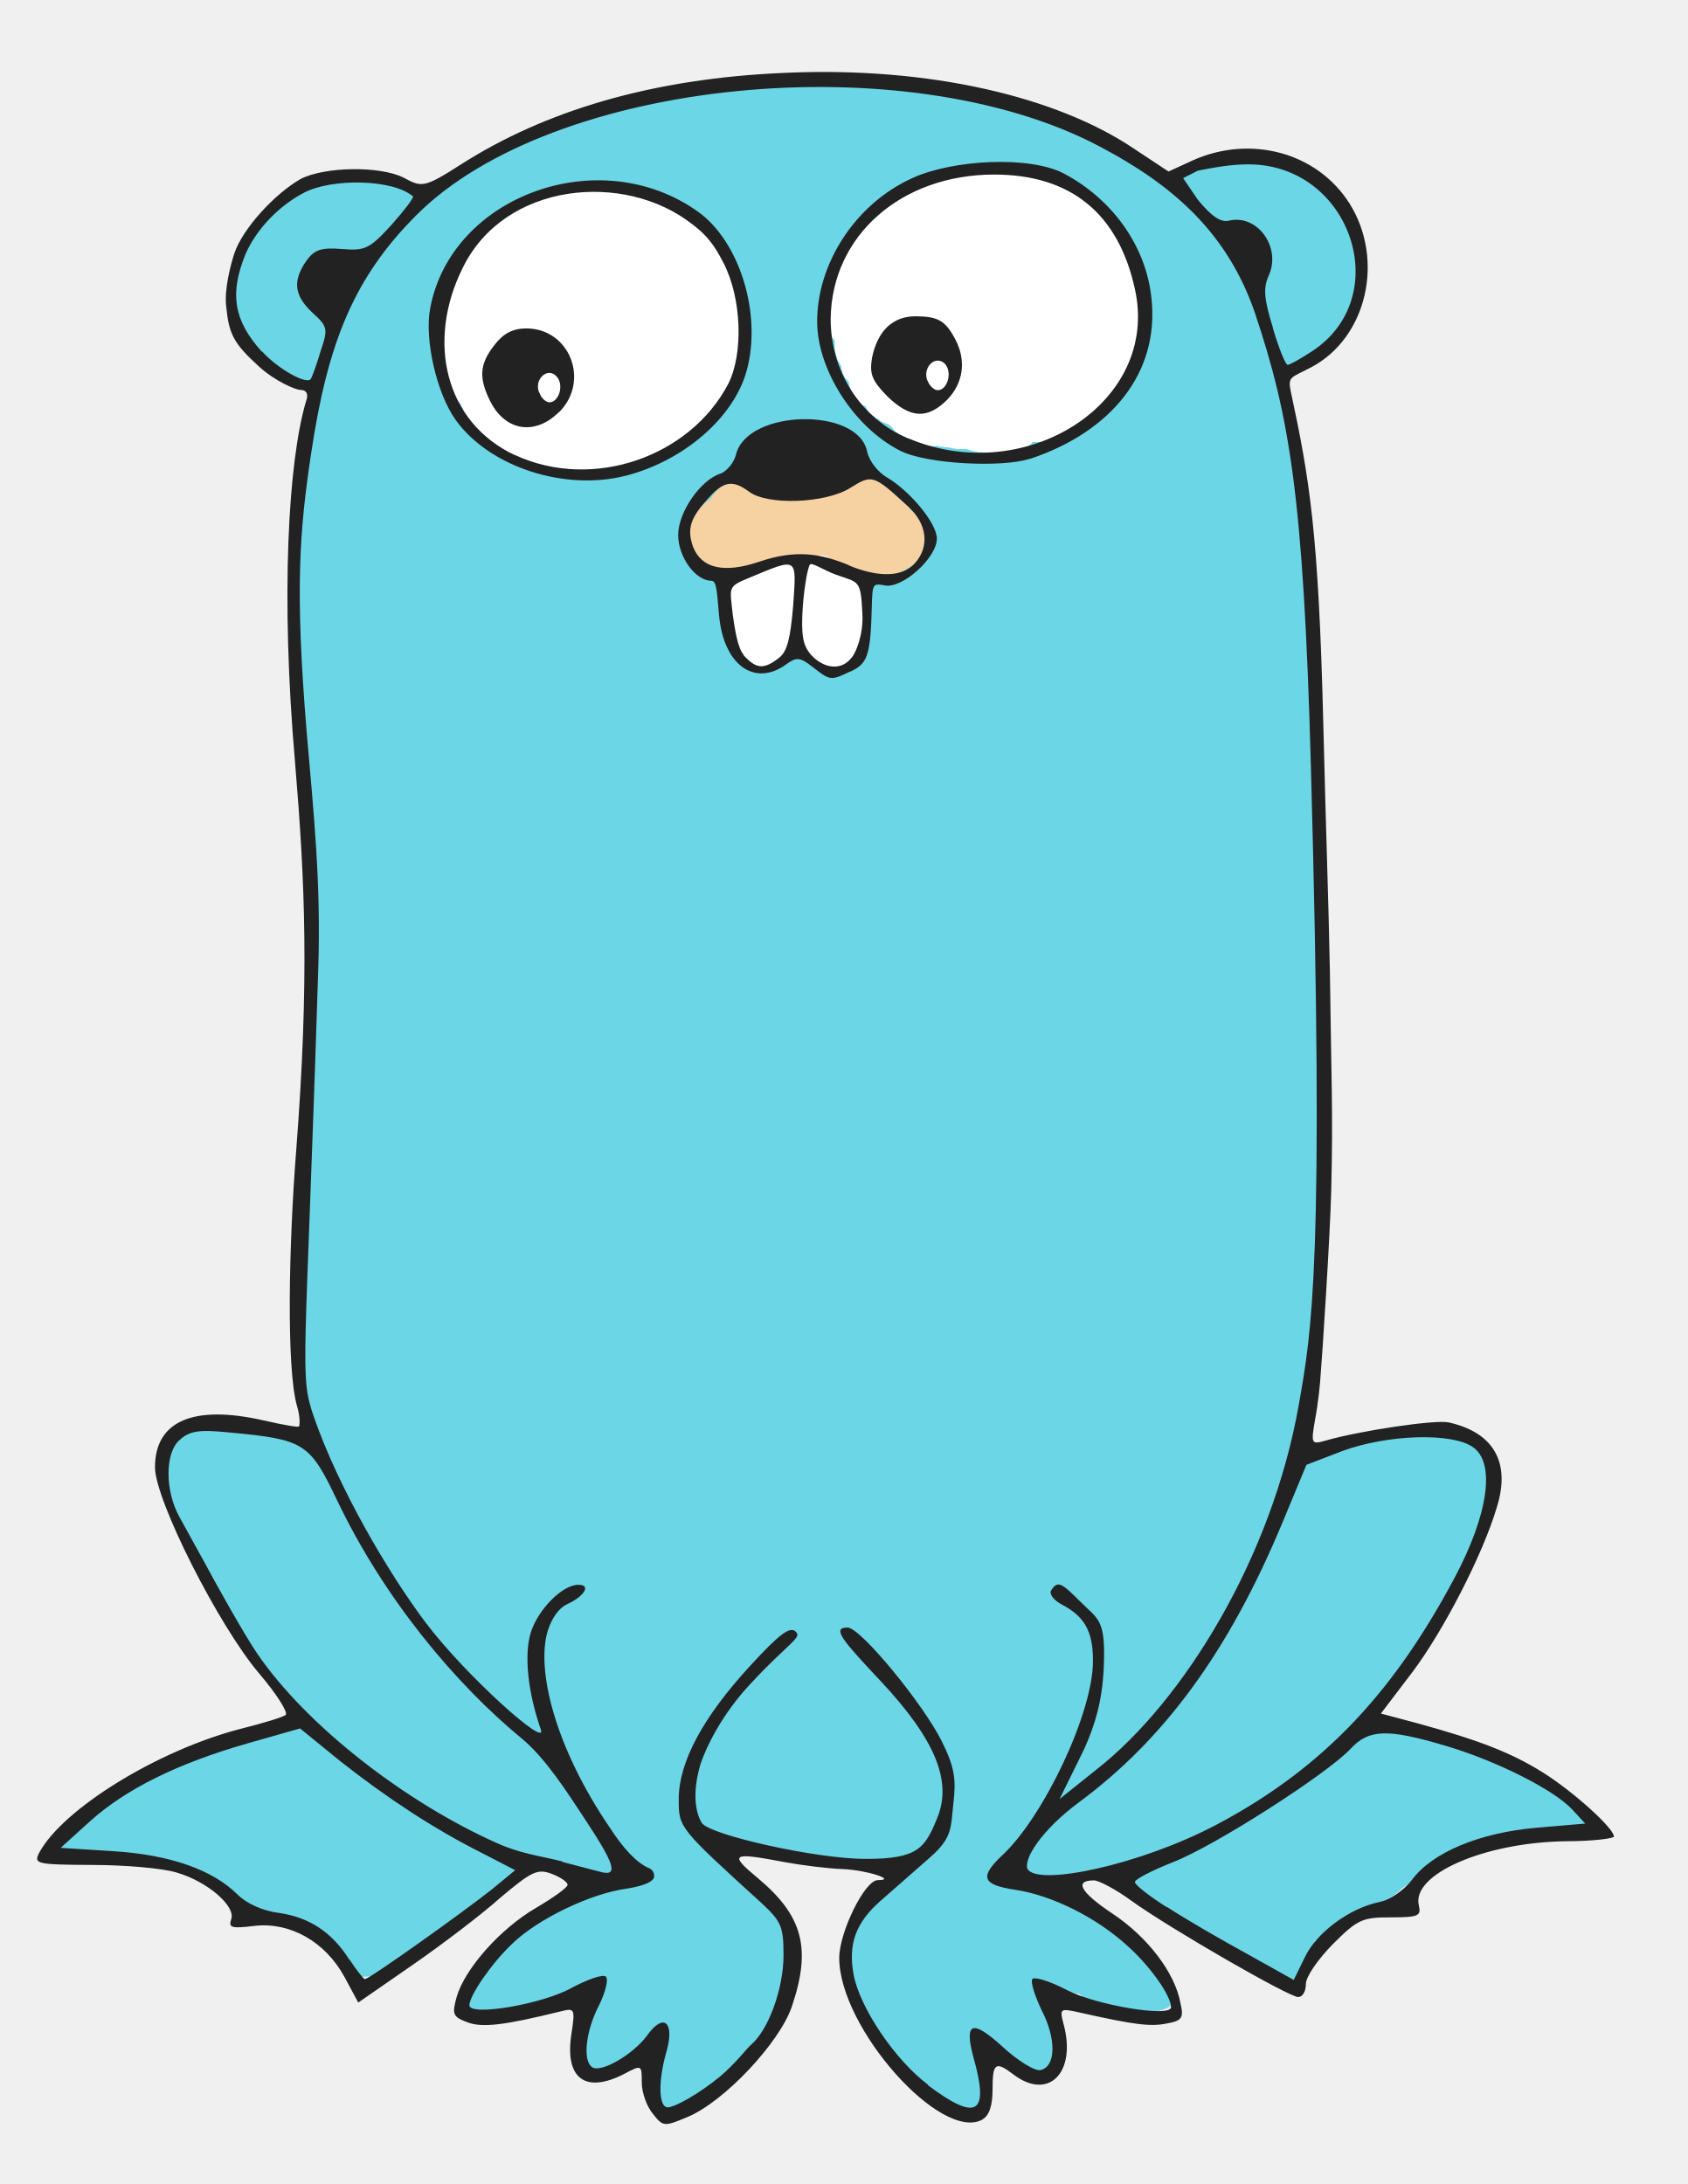
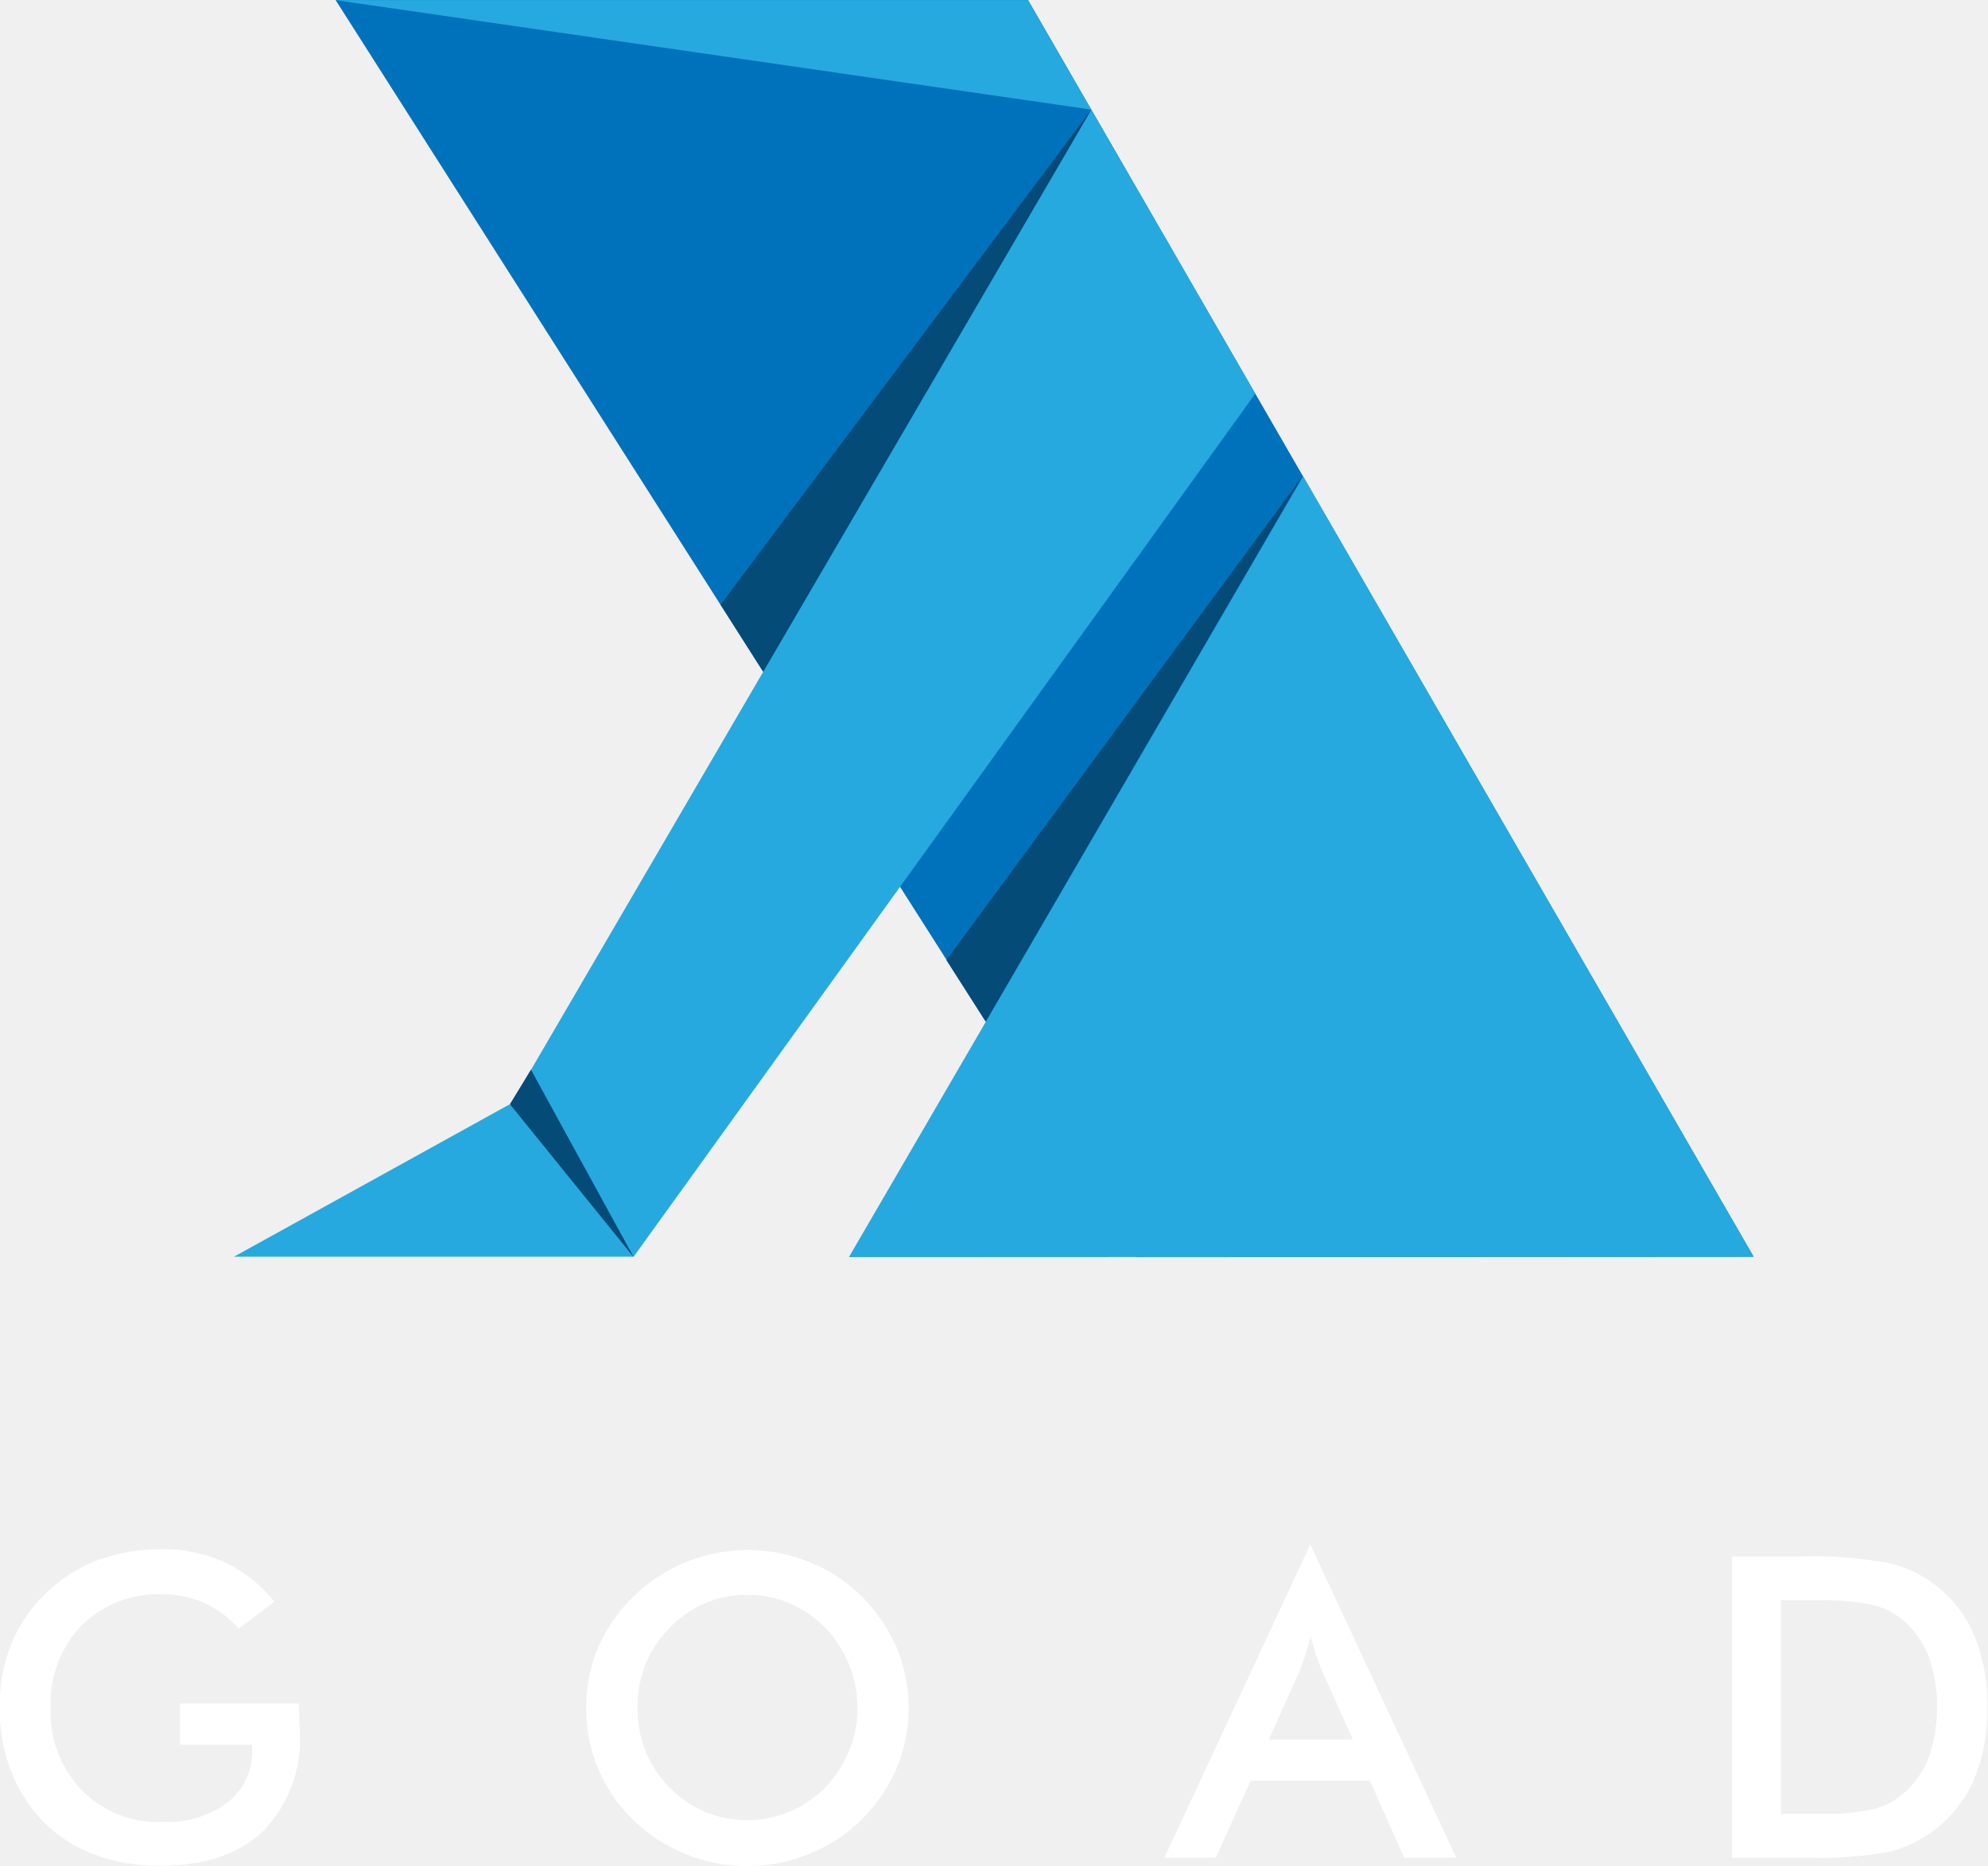
- <svg xmlns="http://www.w3.org/2000/svg" width="612" height="792" viewBox="0 0 612 792">
-   <path fill="#6BD6E6" d="M20 669c2-5 6.3-8.5 11.7-10 1-1 2-1.5 3.3-1.8 7.6-9 25.2-19 36.8-20.7h2.4c7-6 16.2-8.7 25.3-9.2 4.4-2 9.2-2.6 14-1.6-2.3-1.8-4-4.2-5-7-7.2-5-14.3-11-16.2-19.8-9-12.2-21-27-24-41.8-7-10-19.3-37.5 2.4-39.3 15.3 1 29.5 1 44 7.7.8-.6 1.8-1 2.8-1.6-13-16.8-11.5-60.5-6.5-80.2-1.6-33 4.6-66.5 2.5-99.5-2-33.7-3.8-67.5-5.6-101-1.4-23-7-66.5 6-87-.3-6.7 0-13.2 2.7-19.3-10.2 6.5-24.2-8-28-17.6-2-1.4-3-3.5-3.3-6-2.2-4.6-2-9.8.7-14.2 0-2.5.8-5 2.6-6.6 0-3.6 2-6.5 5-8.3.3-4 2.4-6.8 6-8.2 9.2-11.6 43-18.8 51-3 2.4-3.4 6-5.5 10-5.8h1.3c10.2-6.3 19.7-14 31.6-17 5.2-4 11-6.5 17.6-7.5h1.5c10-7.3 30-8.7 42.2-11.2 18-3.8 38.4-1.5 56.8-1.2 24.5.3 77.7 4.7 93.8 26.6 7.6 2.5 15 6 21.4 10.8.8-3.2 3-5.2 6.4-5.8 13.4-12.5 46.3 2 54.6 15.3 7.5 12 8.4 39-6.3 46-5.2 5.2-11.6 9.3-18.4 12.2 10 33 10.4 64 11.2 98.2 5 8.5 4.8 20.2 1.3 29.3 1.5 10.7 1.2 21.6.6 32.4 6.3 12.5 4.2 37.3 3 49.8 3 48.6 2 99.7-4.6 148-1 8.4-1.4 16.6-5 24l-1 8.5c3 .3 6 1 8.7 1.7 13.5-6.2 32-13.8 46.5-6.2 30.6-1.8 11.8 49-.8 59-5.7 13.6-14.5 26.8-24.4 37.7-1 3-3 5.8-5.3 8h2.7c20 1.5 65 15.7 69.2 26 16.5 1.2 10.2 21.3-4.7 12.5-18 6-35.7 8.5-52 20.4-4.5 4.4-10.4 7-16.6 8-4 5-9.2 8.5-15 11 2 16.5-14.7 18.7-22.6 8.3-3-1.3-6-3-8.5-5-11.6-4.6-41.3-15.6-41.2-30-9 .2-17 4.5-26.3 5.7 6.2 2.6 12 5.8 16.5 10.5 8 4.4 19 13.2 23.2 20.8 24.3 18.2-12.8 20-26.8 9-4.7-.3-9.4-1.7-13.7-4 1 3.6 2 7.2 2.7 11 6.4 6.3 6.2 17.4-2.8 21.5-7.8 3.4-15-4-22.3-6 3.4 8.3 3.3 25.4-9.6 19-8-.4-13.2-7-16-14.2-10.8-5.2-20.8-23.5-21.5-38-.6-12 6.7-20.4 12.6-26.4 3.5-3.2 8-5.8 11.8-8.6l-8.4-1.2c-20.5 4.2-45.5-3.6-65.6-7.4 8.6 9.4 23.7 19.7 26.2 33 12 23-15.8 46.6-28.6 61l.4-.3-.4.3c-10.6 9-24.4-.8-21-13.8-2.4.7-5 1-7.6.8-5 3.4-11.3 3.7-16-.6-4.6-4.3-4.8-10.8-1.7-16 1.5-2.7 3.4-4.4 6-6-.6-1.2-1-2.6-1.2-4-7.2 1.3-13.4 4.6-20.6 4.8-4 3-8.8 3.6-13.3 1.5-9 8.6-17.2-1.8-8.8-10.3.7-.7 1.2-2 2-2.4 5.6-15.3 29-30.3 44.6-34 1.4 0 2.8 0 4 .4 3.3-2.3 7-4 10.8-4.5-1-1.3-1.7-2.6-2.3-4-4 6.5-11.5 8.2-18 4-5.8-.6-11.6-2-17-3.8-2.6 1-5.3 1-7.8.2-2.7 14.3-58.4 58-66.3 35.6-.6-1.7-.7-3.4-.6-5.2-6.4-6.5-15.6-8.2-23.2-11.8-8.2-1-14.4-6.5-20-12.2-3-.4-5.4-1.8-7.3-3.8-6.3.4-12.6-1-17.8-4.7-4.6 3-9.6 3-14.2.4-2 .2-4 .2-6.2 0-6.2 4-11.2 2.5-12.8-4.7zm44.6-120.4h.2-.2zM88 116c0 .2 0 .2.3.3l-.4-.2zm395.3 5.5zM534 553.2h.2zm.4-27.5l-.4-.2.4.2zm-1-.6h-.3.3zM569 653.5zM417.5 732zm-109-20v.2-.3zm-99.7 25v.6c0-.4 0-1 .2-1.3l-.2.6zm.3-1.3zM45 651h-.2.5-.4zm32-15.6h-.3.4zM149 80v-.2zm288-1v.3-.2zM110.6 622.4v.2c0-.2 0-.3-.2-.5l.2.3zm-31.8-52.7h1c-.6 0-1.2 0-1.7-.2l.8.2zm-1.6-.4l.7.2c-.5 0-1-.2-1.3-.4l.5.2zm-1.5-.5h.3c-.2 0-.4 0-.5-.2l.2.2zm-1.2-.7zm6-38v-.2zm44.7-429.3c-3.8.6-7-1-8.8-4.2 0 .2-.3.5-.5.7 1.5 4 2.2 8.4 2 12.8v-.5c2.3 6.6 2.2 14-.2 20.5.8 2 .6 4.4-.6 6.3l1-1.2c1-11.6 2.4-23.7 7.4-34.4h-.4zM335 33.2zm.8.7l-.2-.3.2.2zm108 52.8c-1.5-3.2-4-6-6.7-8.2 1.8 1.5 3 3.4 4 5.5 1.2 1 2.2 2 3.2 3.3l-.3-.5zm34 440.6zm28.4 81v-.2zM496 623l.2-.2-.4.4h.2zm-8.3 73.6h.2-.3zM361.2 747v-.2zm-.5-.7l.2.2c-.3 0-.4-.3-.5-.5l.2.3zM264.4 678zm-49.7 51.3l-.4.2 1-.4-.6.3zm1.2-.5zm-6.7-53.5l-.2-.2.3.3zm-1-3.8v-.2.2zm0-1.2v-.6.6zM185 683.6zm-121-8.3H64zm-1 0h.5l-1.2.2h.6z" />
-   <path fill="#F6D2A2" d="M297.6 169.6h-7l-.8.2H280.4l-.4.2h-2.3l-.4.2h-.9l-.5.2h-1l-.4.2h-.5l-.6.2h-.5l-.6.2h-.5l-.6.3h-.5l-.6.3h-.5l-.6.3h-.6l-.5.3-.5.2-.5.3-.5.2-.6.3-.5.3-.5.2-.3.2-.3.2h-.3l-.3.3v.2h-.4v.2h-1.7l-.7.3h-.5l-.5.3-.6.2-.5.2-.5.2-.5.3-.5.3-.4.3-.5.4-.4.3-.5.4-.5.5-1.8 1.6-.4.5-.4.4-.5.4-.3.4-.3.5-.5.4-.2.5-.3.5-.3.5-.2.5-.2.5-.2.6v.5l-.2.6v.4l-.2.6v1.1l-.2.7v1l-.3.5v1.2l-.2.5v4.5l.2.5v.5l.3.5v.4l.3.6.2.5.2.5.2.4.3.4.2.4.3.4.3.4.3.4.3.4.3.4.4.4.4.4.5.3.4.3.3.3.4.3h.5l.4.4.4.2.5.2.4.2.3.2h.4l.5.3h.4l.5.2h.5l.5.2h5.1l.2-.2h.5l.6-.2h.5l.6-.2.5-.2h.4l.5-.3.4-.2.4-.2.5-.2h.5l.5-.3.5-.2.5-.2.5-.2.5-.3h.5l.3-.3h.4l.3-.3.3-.2h.2l.3-.3v-.2h.9l.3-.2h.4l.6-.2.4-.2H283l1-.2h3.4l.2-.2h3.8l1.2-.3H294l.6.2h.5l.6.2H296.8l.3.2H298.6l.6.2h2.7v.2l.3.2.4.3.3.3.3.2.3.2.3.2h.3l.2.2.4.2.3.2.2.2h.3l.3.3.3.2.4.2h.3l.4.3h.4l.3.2h.3l.3.2h.3l.4.2h.3l.3.2h.3l.3.3h.8l.4.2h.3l.3.2h.3l.3.2h.6l.4.2h.7l.4.2h1.6l.3.2h3.3l.5-.2 3.3-.5h.6l.6-.3h.5l.5-.3.6-.3.5-.2.5-.2.5-.3.5-.3.4-.3.5-.3.4-.2.6-.4.4-.3.4-.3.4-.4.3-.5.5-.4.3-.4.3-.5.4-.5.3-.5.2-.5.2-.5.2-.5.2-.5v-.6l.3-.6v-1.2l.2-.5V193.5l-.2-.5v-.7l-.2-.5-.2-.6v-.5l-.3-.5-.3-.5-.2-.5-.3-.5-.2-.5-.3-.5-.4-.4-.3-.5-.4-.4-.4-.4-.4-.4-.3-.2-.5-.4-.3-.2v-.2l-.2-.5-.2-.4v-.3l-.2-.3v-.3l-.3-.3v-.3l-.2-.2v-.3l-.2-.3-.2-.4-.2-.3-.2-.3-.2-.4-.2-.4-.2-.3-.3-.3-.3-.4-.3-.4-.3-.6-.3-.4-.3-.4-.5-.5-.4-.3-.6-.5-.5-.4-.6-.5-.6-.4-.7-.5-.4-.3-.4-.2-.6-.2-.4-.2h-.4l-.5-.3-.5-.2h-.6l-.7-.3h-.6l-.6-.3h-.5l-.6-.3H313.6l-.6-.2h-.5l-.5-.2h-.6l-.6-.2h-.6l-.6-.2h-1l-.6-.2H306l-.5-.2H301.8l-.5-.2h-3.7zm-6 32h-.2zm-7-2.6l-.3.3.6-.7.2-.3-.6.7zm-3.7-.5h-.2zm5-1.5l-.2.3.4-.5v.2zm-25-20.2v.2l-.3.3-.3.2-.2.2-.2.2-.3.2-.2.2-.2.3-.2.2v.2l-.3.2-.2.3-.2.3-.2.2v.3l-.3.3-.2.2-.3.3-.3.2-.5.3-.4.3-.4.5-.4.3-.3.3-.3.3-.2.2-.3.2-.4.4-.6.5-.3.3-.4.3-.3.5-.3.3-.4.4-.2.3v-.8l.3-.5.2-.6v-.7l.4-.7.4-.7.4-.7.5-.8.5-.6.6-.6.6-.6.7-.5.7-.5.6-.4.7-.3.6-.3.6-.2.5-.2h.5l.5-.2h.7-.2zm-8 8.3zm4.8 0v-.2zm5.4-2l-.2.4.2-.4v-.2zm.5-.7z" />
-   <path fill="#FFF" d="M297 202h-1.2l-.5.2-.5.2h-.4l-.4.3-.4.2-.4.2h-.2l-.3.4-.4.2-.4.5-.6.5-.3.5-.2.6-.2.3-.2.5V207.4h-.2l-.3-.7-.4-.8-.4-.8-.5-.6-.6-.6-.5-.5-.7-.4-.7-.2-.7-.2-.8-.2H282l-.7.4-.7.3-.7.5-.7.5-.6.6-.5.6-.4.7-.3.5h-1.9l-.4.2h-.7l-.3.2h-.2l-.3.2h-.3l-.3.2-.2.2h-.3l-.2.3h-.7l-.4.2h-.6l-.3.2h-.5l-.3.2h-.4l-.3.2h-.3l-.2.2h-.4l-.2.2-.3.2-.4.2-.2.2-.3.2-.4.3-.3.3-.6.6-.3.3-.3.4-.3.5-.3.6v.4l-.3.4v1.1l-.2.2V218.8l.2.5v1l.2.4v.3l.2.3v2.3l.2.3v.8l.2.4v.6l.2.3v.3l.2.3v.2l.3.2v.2l.2.3.2.3v.3l.2.3.2.4V232.5l.2.3v.9l.2.5v.2l.2.3v.3l.3.3v.4l.3.3.2.4.2.4.2.2.2.3.2.2.2.3.3.3.3.2.3.3.2.3.3.2.4.3.3.4.3.2h.2l.2.3h.3l.2.3.3.2h.2l.2.2.2.2h.4l.2.2h.2l.3.2h.4l.2.2h.3l.2.2h.6l.4.2h3.3l.4-.2.3-.2h.4l.4-.3h.4v-.2h1.5l.5-.2.6-.2.8-.3.7-.4.7-.6.4-.4.4-.5.3-.5.2-.3.2-.2.5-.2.4-.3.3-.3.2-.3.3-.3.3-.2.2-.3.2-.3.2-.3v-.3l.3-.3v.2l.2.3v.4l.2.3v.2l.3.2v.3l.3.3.3.4.3.3.3.3.4.3.3.5.4.3.5.2.4.3h.3v.2l.4.2h.4v.4l.3.3.3.2.3.3.3.3.2.4h.2l.2.3.3.2.5.3.3.2.4.2h.4l.4.2H300l.3.2H304l.4-.2h.7l.3-.2h.7l.2-.2h.3l.2-.2h.3l.3-.2h.3l.4-.3.3-.2.5-.3.2-.2.5-.4.2-.3.5-.5.5-.7.3-.6.2-.4.2-.5v-.3l.2-.3.2-.3h.2v-.3l.2-.2v-.3l.2-.2v-.2l.3-.4v-.3l.2-.3v-.7l.2-.3v-.7l.2-.3v-.8l.2-.3v-10.1l-.2-.8v-2.6l-.2-.8v-4.1l-.3-.7-.3-.8-.3-.7-.3-.6-.4-.7-.5-.6-.4-.5-.7-.4-.7-.4-6-2.8v-.2l-.3-.4-.3-.3-.3-.4-.5-.4-.3-.4-.5-.3-.6-.4-.4-.3-.4-.2-.5-.2h-.4l-.6-.2h-1.6zm-16.6 39h-.3.4zm28.7-1v-.2zm-22.4-2.5zm4.8-26.5v-.4.4zm.2-5.7zM222.6 69h-.3l-.4.2H221l-.2-.2h-.7v-.2h-1l-.3-.2H217l-.4-.2H212l-.2.2h-1.2l-.3.2h-1l-.6.2h-.6l-.5.2h-.6l-.7.2h-.5l-.6.3h-.5l-.6.2h-.4l-.5.2-1 .2-1 .3-.4-.3-.6-.2h-.6l-.6-.3H196l-.4.3h-.3l-.3.2-.2.2h-.3l-.3.3h-.2l-.3.2-.3.2-.4.2-.4.2h-.3l-.3.3-.4.2-.3.2-.3.2-.4.2h-.3l-.3.3-.3.3-.4.2-.3.2h-.3l-.3.3-.3.2v.2l-.4.2-.6.3-.6.3-.5.4-.7.4-.6.5-.6.4-.4.3-.6.4-1 .8-1.2.8-1 .8-.7.5-.4.4-.5.3-.4.3-.6.4-.5.3-.4.4-.4.3-.5.3-.3.3h-.3l-.2.3h-.4l-.2.2h-.2l-.2.2-.2.2h-.2l-.3.2h-.2l-.6.5-.6.4-.5.5-.4.6-.3.5-.4.6-.2.5v.4l-.2.3V90l-.2.5v.7l-.3.6v.5l-.3.5v.6l-.3.5v.4l-.4.7v.3l-.3.2-.2.3-.2.2-.2.2-.2.3v.2l-.3.2-.2.2-.2.2v.3l-.2.2h-.2v.4l-.2.2v.2l-.2.3v.3l-.2.2v.2l-.2.3v.4l-.2.2-.2.5v.5l-.2.4v.3l-.2.4v.3l-.2.4v.3l-.2.4v.7l-.3.6v.3l-.2.3v.7h-.2v.3l-.5.3-.5.5-.2.2-.3.4-.2.3-.2.3-.2.4-.2.3v.3l-.2.3v.2l-.2.2v.2l-.2.2v.2l-.2.3v.8l-.2.3V113.6l-.2.2v5.6l-.2.5V125.7l.2.4v.5l.2.4v.2l.2.3v.5h.2v.5l.2.3v.5l.2.4v.4l.2.5v.4l.2.3v.5l.2.4.2 1 .2 1v.4l.2.5v.6l.3.5v.6l.2.6.2.5v.8l.2.3v.3l.2.4v.2l.2.3v.2l.2.3v.3l.2.3v.3l.3.3v.3l.2.2.2.3v.3l.2.2v.3l.3.3.2.4.3.3.2.3.2.2.2.3.2.3.3.3.2.3h.2l.2.3.2.3v.4l.3.3.2.4.2.4v.4l.3.4v.3l.3.4v.4l.3.3v.4l.3.3v.3l.3.4v.3l.2.2.2.3v.2l.2.5.2.5v.4l.3.3.3.3v.4l.3.2.2.3v.2l.3.2.4.2.3.4.2.2.2.3.2.3.2.2h.2l.2.3h.2l.3.4.3.3.2.2.2.3.2.2.2.2.2.2h.2l.2.3h.2l.2.3h.2l.2.3h.2v.3h.5l.2.3.3.2h.2l.2.2.4.3.5.2.4.2h.2l.4.3.4.2h.3l.4.2h.4l.4.3h.4l.3.2.5.2h.5v.4l.6.6.6.6.6.5.6.6.8.3.7.2.7.2h1.5l.3.2h1l.3.2h1.3l.3.2h.5l.2.2h.3l.3.2h.6l.2.2h.3l.4.2h.3l.3.2h.2l.3.2h.3l.3.2h.3l.3.2h.3l.2.2h.2l.3.2.2.2h.2l.3.2h.3l.4.3h.4l.3.2h.8l.3.2h1l.4.2h1.3l.3.2h.5l.2.2h.8l.2.2H213.7l.5-.2H218.5l.4-.2h1.4l.3-.2h.9l.3-.2h.7l.4-.2H223.5l.3-.2h.6l.3-.2h.3l.3-.2h.3l.2-.2h.4l.3-.2h.2l.3-.2h.3l.3-.3h.4l.3-.2h.3l.3-.2h.3l.3-.2h.2l.3-.2.6-.3.7-.2.5-.2.6-.2.5-.3.6-.3.5-.2.5-.3 1-.5h.2v-.2H237v-.2h.4l.2-.2h.5v-.2h.7l.7-.3.7-.3h.4l.4-.2h.4l.4-.2h.4l.4-.3h.5v-.2h.3l.3-.2h.2l.2-.2h.3l.2-.2h.2l.3-.2h.2l.3-.2.2-.2h.2l.2-.2.2-.2h.3l.2-.3.2-.2.3-.2.2-.2.3-.2.3-.2.2-.2.3-.2.2-.2h.2l.5-.5.4-.4.8-.6.4-.3.3-.3.3-.2h.2v-.2l.3-.2.2-.2h.2v-.2h.3v-.2h.4v-.2l.4-.2h.2l.2-.3h.2l.2-.3.3-.3.2-.4.3-.2.2-.3.3-.2.2-.3.3-.2.2-.3.2-.3v-.3l.4-.3h.2l.2-.4.2-.3.2-.3.2-.3.2-.3.2-.2.2-.3.2-.4.2-.2v-.3l.3-.2v-.2l.3-.3v-.2h.2v-.2l.5-.3.2-.2v-.2h.3l.3-.4v-.2l.3-.2v-.2l.3-.2.2-.3v-.2l.3-.3v-.2l.3-.3.2-.2v-.2h.2v-.5l.3-.4v-.2l.2-.4v-.8l.2-.3v-.9l.3-.8v-.7l.3-.5v-.4l.3-.4.2-.4v-.3l.3-.8.3-.7.2-.7.2-.6v-.3l.2-.4v-.3l.2-.3v-.2l.2-.3v-.2l.2-.2.2-.2v-.2l.5-.5.4-.5h.2l.3-.5.3-.6v-.3l.3-.5.2-.5v-.5l.2-.5v-2.2l-.2-.5V114.7l-.2-.4V113l-.2-.3v-.8l-.2-.2v-.5l-.2-.2v-.5l-.2-.3v-.2l-.2-.3v-.2l-.2-.3v-.2l-.3-.3V107.4l-.2-.3v-1h-.2v-2.4l-.2-.5V102l-.2-.2V101l-.2-.5v-.6l-.2-.5v-.3l-.2-.4v-.4l-.2-.2V98l-.3-.5-.2-.4-.3-.4-.2-.3-.2-.4-.3-.4-.3-.3-.2-.3-.2-.2-.3-.2-.2-.2-.2-.2V94l-.4-.6-.3-.6-.2-.6-.3-.6-.3-.6-.3-.6-.4-.5-.3-.7-.4-.6-.4-.6-.3-.4-.4-.6-.4-.6-.2-.3-.2-.2-.3-.4-.4-.4-.4-.5-.5-.4-.4-.2-.5-.3-.4-.2-.5-.3h-.3v-.2h-.2l-.2-.4V82l-.6-.7-.2-.5-.3-.4v-.2l-.2-.3-.2-.3-.2-.2-.2-.3-.2-.3-.2-.4-.3-.3-.2-.3-.2-.2-.3-.2-.3-.3-.4-.2-.4-.2-.4-.2-.6-.2-.3-.3h-.2l-.3-.2-.3-.2h-.3l-.2-.2h-.3l-.2-.2-.3-.2h-.2l-.3-.2h-.3l-.5-.2h-.2l-1-.4-1-.2-.8-.2-1-.3-.8-.2-1-.3-.8-.3-1-.2-.8-.3-1-.3-.8-.3-1-.3-.8-.3-1-.2-.7-.3-1-.3h-.6l-.3-.2h-.5l-.2-.2h-.8l-.2-.2h-1l-.4-.2h-1.7l-.7-.2h-2zm-34.2 98.3H189h-.8.2zM352 62.3h-2.7l-.2.2h-.5l-.3.2h-.4l-.2.2h-.5l-.7.4-.6.3-.7.3-.7.2-.7.3-.8.3-.6.2-.8.3-.7.3-.6.2-.7.3-.7.3-.8.3-.7.2-.7.3-.8.3-.7.3-.8.2-1.5.5-1.5.5-1.5.5-1.5.5-1.5.5-1.5.5-.8.2-.8.3-.5.2h-.4l-.2.3-.3.2h-.3l-.3.3-.3.2h-.2l-.2.2-.2.2-.4.4-.2.2h-.2l-.4.5v.2l-.3.2-.4.3-.2.3-.4.3-.3.3-.3.3-.3.2-.3.3-.2.3-.3.3-.3.4-.3.2-.4.3-.3.2-.5.6-.5.5-.5.5-.2.2-.2.3-.3.2v.2l-.3.2h-.2l-.2.3-.2.2v.2h-.3v.3l-.5.3h-.2l-.5.7-.4.5v.2l-.3.4-.3.7-.2.4v.5l-.2.3v.6l-.2.3v.5l-.2.5v.2l-.3.3-.2.3v.2h-.3v.3l-.3.3-.2.3v.2l-.3.4-.3.2-.2.3-.2.3-.2.3v.4l-.2.3-.2.3v.3l-.3.3v.3l-.2.2v.3l-.2.3-.2.5-.2.5-.2.5-.2.4-.2.4v.5l-.3.4v.2h-.2v.4l-.3.4-.2.5v.5l-.2.4V101.8l-.3.5-.2.4v.6l-.2.2v.3l-.2.4v.3l-.2.5-.3.4v.3l-.3.3-.3.4-.2.2-.3.6-.3.6v.3l-.3.5v1.1l-.2.3V118.2l.2.3v.8l.2.2v.5l.2.3v.4l.3.2.3.5.3.5.2.3.4.5.5.6.2.2v3.5l.2.2v.7l.2.4v.3l.2.4v.3l.2.4v.4l.2.3v.2l.2.2v.2l.3.2v.3h.2v.2l.2.2v.3l.3.3.2.3v.8l.2.5v.3l.2.4v.4l.2.4.2.5.2.4.3.3v.3l.3.3h.2l.2.3v.2l.4.2.2.2v.4l.2.4v.6l.2.3v.3l.2.4v.3l.2.3v.3l.2.4.2.3v.4l.3.3v.2h.2v.4l.2.2v.2l.3.2.2.3.2.2v.3l.3.2.3.3.3.3.2.2.3.2.2.2.3.2h.2l.2.2h.2l.2.3h.3l.4.2.5.6v.3l.3.4.2.3v.2h.3v.3l.3.2.2.2.2.2.2.2.2.2.2.2.3.3h.3l.3.4.3.3.4.2h.3l.2.2h.2l.2.2.5.5.7.3.7.4h.3l.4.3h.5l.3.2.2.2.3.3h.2l.2.3h.2v.2l.2.2.2.2.2.3.2.3.4.4.2.2.5.3.6.5.7.4h.2l.4.2h.2v.2h.4v.2h.3l.2.2.5.2.3.2h.4l.3.3.4.2 1 .4.4.2.4.2.5.3.4.3h.3l.2.2h.3l.2.2h.3l.2.2H335l.2.2h1.4l.4.2h2.4v-.2h.5l.2.2h.6l.3.2H342l.2.2h1.7l.3.2H345.2l.2.2h.7l.5.2H350.5l.3.2h.3l.3.2h.3l.3.2h.4l.3.2h.7l.2.2h.8l.3.2h1.7l.5.2H366.7l.4-.2H368.2l.2-.2h.5l.3-.2h.5l.3-.2h.4l.3-.2.3-.2h.3l.3-.3.3-.2h.3l.3-.3.4-.3.4-.4.4-.4.4-.4.2-.4H377.7l.4.2h1.5l.3-.2h.4l.6-.2h.3l.4-.3.7-.3h.3l.3-.3.2-.2h.2l.2-.2h.3v-.2h.4l.3-.2.3-.2h.3l.2-.2h.3l.4-.3h.2l.7-.3.7-.3.8-.3h.4l.3-.2.4-.2.5-.2.4-.2.5-.2.5-.2h.3l.2-.2h.3l.2-.2.2-.2h.3l.2-.2.3-.2h.2l.2-.3.3-.2h.2l.2-.3h.2v-.2l.3-.2h.2v-.2l.3-.2.3-.3.4-.3.3-.3.3-.3.2-.2.3-.2.2-.3.2-.3v-.2l.3-.2.2-.3.4-.4.2-.5.3-.4h.2v-.3h.2v-.3h.2v-.3h.2l.2-.3h.2v-.2h.2v-.2l.4-.2h.3l.3-.3.4-.3.2-.2.2-.2h.2l.3-.3.2-.3.3-.2.2-.2.3-.3.2-.3.3-.3.3-.3.2-.2.2-.2v-.2l.2-.2.2-.2v-.3l.2-.2v-.2l.2-.3v-.2l.3-.6.2-.4v-.5l.3-.5.4-1v-.2h.2l.3-.2.3-.3.4-.5.2-.2.2-.4.2-.3.2-.2v-.3l.3-.3v-.4l.2-.3v-.3l.2-.3v-.4l.2-.3v-.4l.2-.5.2-.3.3-.4.3-.5.3-.4v-.4l.3-.3.2-.2.2-.2v-.3l.3-.3.2-.3.2-.4.2-.3.2-.3.2-.4v-.4l.3-.3v-.3l.2-.2v-.2l.2-.2v-.3l.2-.4v-.6l.2-.3v-.3l.2-.3v-.3l.2-.3v-.5l.2-.3v-.7l.2-.4v-1l.2-.3v-1.4l.2-.3v-2.4l.2-.7V106.6l-.2-.3V105.2l-.2-.2V104l-.2-.3v-.3l-.2-.3v-.3l-.2-.3v-.5l-.2-.3v-.2l-.2-.3v-.2l-.3-.3-.2-.2v-.3l-.2-.2v-.3l-.2-.2V99l-.3-.4-.2-.4-.2-.4-.2-.4-.2-.4-.2-.4-.5-.7-.3-.7-.2-.4-.2-.4-.2-.3-.2-.3v-.5l-.2-.3V92l-.2-.2v-.6l-.2-.4V90l-.3-.3v-.4l-.2-.2-.2-.4v-.4l-.3-.3v-.3l-.3-.2v-.3l-.3-.2-.4-.7-.6-.7-.5-.7-.6-.8-.6-.7-.5-.7-1.2-1.3-1-1.3-.5-.7-.5-.6-.5-.7-.5-.7-.5-.6-.6-.8-.3-.4-.4-.3-.3-.4h-.3l-.3-.4-.2-.2h-.2l-.3-.3h-.2l-.2-.2-.3-.3-.2-.3-.2-.2v-.2l-.3-.2-.2-.2h-.2V72h-.3l-.2-.3h-.2l-.2-.3-.2-.2h-.2l-.2-.3-.2-.2-.2-.2h-.2l-.2-.3h-.2l-.2-.3h-.3l-.2-.3-.3-.2-.2-.2h-.2l-.2-.3h-.2l-.2-.2h-.2l-.2-.3h-.3l-.3-.2h-.2l-.2-.2h-.3l-.2-.2h-.2l-.3-.2h-.2v-.2h-.4l-.2-.2h-.2l-.3-.2h-.3l-.3-.2h-.5l-.3-.2h-.3l-.3-.2h-.5l-.3-.2h-3l-.8-.4-.7-.3-.7-.2-.8-.3-.7-.2h-.4l-.5-.3h-.4l-.3-.2h-.4l-.3-.2h-.4l-.4-.2h-.4l-.4-.2h-.4l-.4-.2h-.4l-.4-.2h-.4l-.4-.2h-.8l-.4-.2h-.4l-.4-.2h-.8l-.4-.2h-.9l-.5-.2H366l-.4-.2H357.3l-.5.2h-4.5zM179.6 142l.3.2.3.3.4.3.4.3.3.2h.3l.2.3h.2l.2.2.2.2h.5v.2l.4.2h.2l.3.2.4.2.3.2h.2l.2.2h.3l2 .8 1 .3 1 .4 1 .3.5.2.2.2.7.4.6.4.7.2H191l-.5-.2h-1.1l-.5-.2H187.6l-.3-.2H186.7l-.3-.2h-1l-.3-.2h-.4l-.2-.2h-.8v-.2h-.4l-.8-.6-.4-.2v-.2l-.6-.4-.6-.4-.2-.3v-.4l-.2-.2v-.2l-.2-.3v-.3l-.3-.3-.2-.2v-.3l-.2-.3v-.5l-.2-.2v-.2l.2.2zm4 5h.2-.2zM328 123h.7l.5.2h.8l.2.2.4.2.4.2h.3l.2.2h.3l.2.3.3.3.2.2.2.2.2.3v.2l.3.2v.2l.3.2.2.2.2.2v.3h.3l.2.4v.2l.3.3.3.3-.3.6-.3.6-.3.7v.8l-.2.8v2.6l.2.2-.2.2v.3l-.3.4v.2l-.2.3v.2l-.3.4v.3l-.2.3v.4l-.2.3v1.2H330.7l-.5.2-.6.2-.5.2h-.3l-.7.5-.4.2-.5.3-.5.5-.4.4-.4.5h-.3l-.3-.3-.2-.2h-.3v-.3l-.4-.4v-.2l-.3-.3-.2-.3-.2-.2v-.2l-.3-.3-.2-.3-.3-.3-.3-.4-.4-.3-.2-.2h-.3l-.2-.3-.2-.2-.3-.2-.2-.2h-.4v-.2l-.2-.5v-.7l-.2-.4v-.4l-.2-.2v-.3l-.2-.5v-.5l-.3-.4-.2-.5-.2-.3v-.3l-.3-.4-.2-.2v-.3h-.2l.5.2.8.2h2.9l.5-.3.8-.2.7-.4.5-.3.5-.4.4-.4.2-.3v-.2l.5-.6.3-.6v-.2l.2-.5.2-.4v-.4l.2-.4V124h.2v-1h.2zm-24 4.4zm0-25.4l.4-.3-.4.3zm-134.5-8.8zM325 88.8l-.2.3V89zM193.5 71.3z" />
-   <path fill="#222" d="M356.2 768.6c2.5-1.4 3.7-5 3.7-11 0-9.5 1-10.3 7.6-5.3 12.5 9.5 22.7-.4 18.3-17.7-1.7-6.3-1.6-6.4 5.6-4.8 20 4.5 25.8 5.2 31.6 4 5.6-1 6.3-2 5-7.5-2-11-12-24-24.7-32.4-11.5-7.7-14-12-6.6-12 1.7 0 8 3.3 13.7 7.5 14.4 10.3 57 34.8 60.3 34.8 1.6 0 2.8-2 2.8-4.7s4.4-9 9.8-14.5c9-9 10.7-9.7 21-9.7 10 0 11-.5 10.2-4.2-3-11.3 23.6-23 53.4-23.4 9.5 0 17.3-1 17.3-1.7 0-3-14.6-16.2-25.7-23.2-11.2-7-22.6-11.6-46-18l-12.8-3.4 11.4-15c11.3-15 25.6-42.7 30.7-60 5-16.2-1.3-27-17.6-30.6-5-1-32 3-44.5 6.6-5.3 1.5-5.4 1.3-3.8-8 1-5.2 1.8-12.6 2-16.5.4-4 3.4-49.7 3.8-66.4.7-28.7 0-40.2-.5-79.7-.5-26-1.4-49-2.4-90-1.7-68.7-5-88.3-11.7-119.5-1.3-6 0-5.2 7.5-9.2 20-10.7 26.5-38.8 13.8-59.2-12-19-36.4-25-57-15.7l-8.7 4-12.7-8.4c-27.8-18.7-74-29.7-126-27.4-49 2-87.6 14-117.5 33-14 9-14.6 8.5-21.2 5-8.6-4.3-28.5-4-37.3.5C99.3 70.5 88 83 85 91.8c-1.4 4.3-3.7 13-3 19.2 1 10 2.5 13.4 12 22 5.7 5.2 13.2 8.4 15 8.4 2 0 3 1.4 2 4-6.5 21.8-9.3 70.7-4 131.3 3.6 43.2 5.2 78.3.4 140.5-2.7 34.2-3.6 79.2.3 92.7 1.2 4 1 7 .7 7.4-.3.3-4.5-.3-12.8-2.2-25.5-5.8-39.4.2-39.4 17 0 11.8 23 57.4 37.8 74.8 6.2 7.3 10.5 14 9.6 15-1 .8-8.2 3-16.2 5-30 7.7-64.6 29-73.2 45-2 4-1.2 4.3 19.3 4.4 11.8 0 25.7 1.2 30.7 2.8 11.2 3.3 21.5 12.3 19.6 17-1 3 .3 3.3 8.4 2.3 13-1.5 25.7 5.7 32.7 18.5l5 9.3 19.5-13.5c10.7-7.4 25.2-18.4 32-24.5 11.4-9.6 13.5-10.6 18.6-8.7 3.2 1.2 5.8 3 5.8 4s-5.2 4.7-11.5 8.4c-13 7.6-25.7 22-28.7 32.2-1.8 6.4-1.4 7.3 4 9.3 5.4 2 13.4 1 33.7-4 5.2-1.3 5.3-1 3.8 8.8-2.2 15.6 5.2 21 19 14 6.6-3.5 6.6-3.5 6.6 3 0 3.6 1.8 8.7 4 11.3 3.7 4.7 4 4.8 12.6 1.2 13.2-5.5 33.3-26.8 37.8-40 7.2-21.2 4-33-12.4-46.7-10.5-8.7-9.4-9.4 9.4-5.8 6.4 1.2 16 2.4 21.4 2.6 8.6.3 20 4 12.8 4-4.8 0-14 19-14 28.2 0 25.4 37 67 52 58.6zM336.5 756c-12-9-24.8-28-27-40-2-11 .7-18.7 9.8-26.7l18-15.8c8.2-7.2 7.4-10.8 8.4-19.6 1-8.5.5-13-4.2-22.4-6.5-13.2-29.4-41.3-34.2-41.3-6 0-1.5 5 12 19.4 20.4 21.8 26 36.8 20.4 50-4.3 10.4-6.7 14.6-26 14.5-17.8 0-56.4-8.7-59.2-13-2.5-4-3.5-11.5-.4-21.7 2-5.8 7.5-17.7 18.5-29.3 13-14 18.3-16.2 16-18.3-2-2.2-5.7.4-16.7 12.4-17 18.5-25.8 34.8-25.8 48.3 0 10.3 0 10.3 30 37.6 7.2 6.7 8 8.5 8 19 0 12.2-5.6 27.4-12 32.6-.8.6-5.6 6.8-11 11.3-7.5 6.2-16.4 11.2-19 11.2-3.3 0-3.5-9.5-.5-20 3.2-11-1-14.5-7-6-5 6.8-16.5 13.5-19.8 11.5-3.6-2.2-2.5-13 2.3-22.3 2.4-4.8 3.6-9.6 2.6-10.6s-6.6 1-12.3 4c-10.5 6-37.2 10.5-37.2 6.4 0-3.5 8-15.2 15.5-22.3 9.2-9 28.6-18.3 41.5-20 6.3-1 10-2.6 10-4.5 0-1.7-1-2.6-2-3-4.6-2-9.4-7.4-14-14.5-20-29.3-27-57.7-22.5-71.8 1.5-4.5 4-8 7-9.4 5.8-2.6 9-7 4-7-5.8 0-14.7 9-17.3 17.5-2.4 8.2-1 21.4 3.7 35 2.5 7-27-19.3-41.7-38.7-13.7-18.2-31.7-49-40.6-74.7-5.4-15.7-3-16.2 1.6-162.7 1-31-1.6-55.5-4.2-85.6-4.3-52-2.6-73 1.6-101 6-40.2 15.5-63.8 38.2-86.5 49.4-49.5 177.3-62 247.5-25 26.7 14 46.5 31.3 56.5 60.4C467.6 151 472.6 180 475.3 277c5 182 .3 206-4.4 232.6-9.7 55-41.6 107.2-73.2 132l-13.5 10.8 9-18.3c4-9 6.4-17.2 7-29 .8-18-1.8-17.6-8.5-24.3-6.8-6.8-8.2-7.8-10.6-4-.7 1.3 1 3.5 3.8 5 8 4.2 11.4 9.3 11.4 20.3.2 18.8-18 57-33 70.8-8.2 7.8-7.2 10.6 4.8 12.4 13.3 2 29.5 10 41 20.6 8 7.2 15.5 17.8 15.5 22 0 3.8-27-.7-37.7-6.2-6.2-3.3-12-5-12.6-4-.7 1.2 1 6.2 3.4 11.3 5.4 10.4 5.2 20.6-.5 21.7-2 .4-8.2-3.4-13.7-8.5-11-10-14-9-10.5 4 5.8 20.5 1.2 23.3-16.5 10zm-28-512.5c5-2.5 6.8-4.4 7.4-17.5.6-14.2-.4-14.7 5-13.7 6.3 1.2 18.8-10 18.8-17 0-5.4-9.3-16.8-17.8-22-3.6-2-6.8-6.2-7.5-9.6-3.3-16.2-43.3-15.3-47.5 1-.7 3-3.2 6-5.5 7-7.3 2.2-15.5 14-15.5 22.3 0 8 6.3 16.6 12 16.6 2 0 2 3.8 2.8 12.3 1.6 18.4 13 26.3 24.4 18 3.7-2.7 5-2.6 9.6 1 6.4 5 6.5 5 13.8 1.5zm-14.4-6c-3-3.5-3.7-7-3-17.8.6-7.4 1.8-14 2.6-15 .8-.8 4.8 2 9.4 3.7 8.3 3 9 1.5 9.6 14.2.4 7.6-2.4 14.3-4 16-3.6 4.6-9.8 4-14.5-1zm-24.4 0c-2.2-2.4-3.2-9-4-14.5-1-9.8-2-10.2 5.3-13.2 18.6-7.7 17.8-8.2 16.6 9.8-1 12-2.2 16.8-5.2 19-5.5 4.3-8.2 4-12.8-1zm38.2-32.5c-10.3-4.3-19.4-5.8-32.6-1.3-13 4.4-21 2.3-24-5.4-2.5-7-.5-11 5.7-17.8 5.2-5.7 8.4-6.8 14.6-2.2 6.6 5 27.5 4.3 36.6-1.3 8-5 8.4-5 21 6.6 7 6.3 8 14.6 2.5 20.7-4.5 5-13.2 5.2-24 .7zm-81.3-32.4c21.3-5.4 39.6-21.2 44.2-38.4 5.5-20.4-2.6-46.7-17.8-57.5-35.6-25.3-89.3-5.8-97 35-2.2 11.2 2.3 31 9.3 40.7 12.5 17.2 39.6 25.6 61.2 20.2zm-39.8-7.5c-25.7-12-32.2-41.6-19-68C183 66 226.4 62 251 81.3c5.3 4 8 7.5 11.3 14 6.7 12.8 7.3 33.2 1.7 44-13.8 26.3-49 38.8-77.3 25.7zm16-15.7c11.2-11.3 3.8-30.3-12-30.3-4.8 0-8.3 1.8-11.5 6-5.5 7-5.8 12-1.4 20.7 5.5 10.6 16.2 12.2 24.8 3.6zm-7.3-7c-2-4.8 3-9.4 6.2-6 3 3 1 9.5-2.5 9.5-1.2 0-3-1.5-3.6-3.5zm178 24c29.4-9.8 47-31.2 44-58.3-2-19.4-14.7-36.2-31.8-45.2-12.4-6.5-40.2-5-54.7 1.6-21 9.4-34.8 31.3-34.7 52.2 0 17 13 38 30 46.7 9.7 5 37.2 6.2 47 3zm-44-7.3c-17.7-7.4-28.4-24.8-28.3-43.6.4-30 25.5-52.2 59.3-52.2 27.6 0 45 14 51 41.5 9.2 41-39.3 72-81.8 54.3zm14-14.2c5.8-6 7-14.2 2.8-22-3.5-6.6-6.2-8.2-14.4-8.2s-13.7 5.3-15.7 15c-1 6 0 8.3 5.5 14 8.3 8 14.5 8.5 21.8 1.2zm-7.3-7c-1.7-4.8 3-9.3 6.4-6 2.8 3 1 9.6-2.6 9.6-1.3 0-3-1.6-3.7-3.5zm87 553.8c-6.4-4-11.7-8.2-11.7-9.2s6.2-4.2 13.8-7.2c15.4-6 55.8-32 64.3-41 6.7-7.3 13.4-7.5 34.6-1.2 18.3 5.4 39 15.8 45.8 23l4.8 5.2-17.6 1.5c-20.8 1.8-38 9-45.3 19-3 3.8-8 7.3-12 8-10.7 2.3-22.5 11-26.8 20l-4 8.2-17-9.5c-9.5-5.2-22.5-12.7-29-17zm-296.5 19c-6.3-10-14.5-15.4-25.5-17-5.8-.7-11.6-3.3-15-6.6-9-9-24.4-14.5-45.2-15.8l-19-1.2 10.6-9.6c13-11.7 31.7-21 57.2-28.3l19-5.4 14.5 11.8c17 13.4 34 24.6 51.5 33.4l12 6.2-8.5 7c-11 8.7-44.4 32.5-46 32.5-.5 0-3-3.2-5.5-7zm246-32.7c-2-3.5 5-14.4 18.5-24.4 30-22.2 54-53.5 74.2-102.4l8.3-20 13-5c16.3-6 39.8-6.8 47.4-1.4 8.2 5.7 5.6 24.4-6.8 47.6-21 39.3-45.8 68-86.4 89.4-27.5 14.5-64.5 22.3-68.3 16zM203.8 675c-8-2-15.3-2.8-24-6.8-32.2-14.4-68.5-42-86.7-68.8-4.6-6.8-14.8-25-18.4-31.8L65 550c-5.2-9.5-5.2-23 0-27.7 3.7-3.4 7-4 18.5-2.8 26.8 2.5 28.8 3.8 38.6 24.3 17 35.7 42.8 66.7 67.5 87 8.3 7 16 19 22.7 29.2 11 16.7 12 20.7 5 18.7l-13.4-3.5zM95 127.6c-10.5-11.6-11.7-21.3-6-35.4 4.2-9.6 12.6-17.8 21.2-22.3 10-5.3 32.2-5 39.5 1.3.5.4-3 5-7.7 10.3-8 8.7-9.5 9.5-18 8.8-7.6-.6-10 .2-13 4.4-5 7.3-4.3 12.5 2.3 18.7 5.5 5 5.7 5.8 3 13.8-1.4 4.7-3 9.2-3.6 10.2-1.3 2.3-12-3.6-17.7-10zm366.6-8.6c-3.3-10.6-3.6-14.5-1.6-19 4.7-10.2-4-22.4-14.3-20-3 .8-6.4-1.5-11.4-7.6l-5.3-7.8 5.3-2.7c5-1 12.3-2.4 18.7-2.3 37 .3 53 48.4 22.4 68-4 2.6-7.7 4.7-8.5 4.7-.8 0-3.2-6-5.4-13.4z" />
+ <svg xmlns="http://www.w3.org/2000/svg" viewBox="0 0 154.86 145.36">
+   <defs>
+     <style>.a{fill:#fff;}.b{fill:#0072bb;}.c{fill:#26a9df;}.d{fill:#044b78;}</style>
+   </defs>
+   <path class="a" d="M14.03 132.72h9.27a6.45 6.45 0 0 0 0 .68c0 .77.06 1.28.06 1.53a10.32 10.32 0 0 1-2.83 7.71c-1.9 1.81-4.56 2.72-8 2.72a14.42 14.42 0 0 1-5.13-.85 11.1 11.1 0 0 1-4-2.55 11.76 11.76 0 0 1-2.55-4 13.44 13.44 0 0 1-.88-4.9 13 13 0 0 1 .88-4.9 11.47 11.47 0 0 1 2.69-4 11.8 11.8 0 0 1 4-2.58 14.22 14.22 0 0 1 4.93-.88 11.58 11.58 0 0 1 5 1 10.94 10.94 0 0 1 3.91 3.09l-2.78 2.1a8 8 0 0 0-2.69-2 7.89 7.89 0 0 0-3.32-.68 8.44 8.44 0 0 0-6.24 2.44 8.7 8.7 0 0 0-2.41 6.38 8.79 8.79 0 0 0 2.41 6.43 8.28 8.28 0 0 0 6.26 2.49 7.86 7.86 0 0 0 5.13-1.53 5 5 0 0 0 1.9-4.14v-.34h-5.61v-3.23zm52.75.34a8.65 8.65 0 0 0-.65-3.4 8.89 8.89 0 0 0-1.84-2.83 8.42 8.42 0 0 0-6.07-2.58 8.72 8.72 0 0 0-3.29.65 9 9 0 0 0-4.65 4.76 9.17 9.17 0 0 0-.62 3.4 9 9 0 0 0 .62 3.37 8.81 8.81 0 0 0 1.87 2.83 8.09 8.09 0 0 0 2.78 1.9 8.51 8.51 0 0 0 3.29.65 8.37 8.37 0 0 0 3.26-.65 8.48 8.48 0 0 0 2.81-1.9 9 9 0 0 0 1.84-2.83 8.38 8.38 0 0 0 .66-3.37zm4 0a12.16 12.16 0 0 1-.94 4.73 12.64 12.64 0 0 1-2.75 4 12.4 12.4 0 0 1-4.08 2.66 12.54 12.54 0 0 1-4.79.94 12.69 12.69 0 0 1-4.82-.94 12.55 12.55 0 0 1-4.08-2.66 12 12 0 0 1-3.66-8.7 12.3 12.3 0 0 1 .94-4.76 12.75 12.75 0 0 1 16.44-6.63 12.2 12.2 0 0 1 4.05 2.64 13.21 13.21 0 0 1 2.75 4 12.16 12.16 0 0 1 .94 4.72zm28.06 2.47h6.55l-2.41-5.36c-.14-.34-.28-.74-.45-1.19s-.28-.94-.43-1.47q-.21.77-.43 1.45c-.14.43-.28.85-.43 1.22zm10.54 9.21l-2.66-6h-9.3l-2.72 6h-4l11.37-24.41 11.37 24.41h-4zm29.34-3.43h3.23a15.45 15.45 0 0 0 4-.37 5.56 5.56 0 0 0 2.3-1.19 7.09 7.09 0 0 0 2-2.83 12.15 12.15 0 0 0 0-7.85 7.09 7.09 0 0 0-2-2.83 5.56 5.56 0 0 0-2.38-1.19 17.91 17.91 0 0 0-4.34-.37h-2.8v16.64zm-3.8 3.43v-23.47h5.13a33.35 33.35 0 0 1 7.09.51 9.44 9.44 0 0 1 3.57 1.67 9.78 9.78 0 0 1 3.09 4 13.92 13.92 0 0 1 1 5.58 13.64 13.64 0 0 1-1 5.53 9.78 9.78 0 0 1-3.09 4 9.53 9.53 0 0 1-3.49 1.7 29 29 0 0 1-6.12.48h-6.17z" />
+   <path class="b" d="M136.6 97.91L80.08 0H26.14l62.33 97.94 48.13-.03" />
+   <path class="c" d="M66.13 97.94l35.38-60.83 35.09 60.8zm18.88-89.4L26.13.01h53.94L85 8.54 39.76 86.1l-.06-.06-21.47 11.87H49.36l48.42-67.24z" />
+   <path class="d" d="M56.13 47.11L85.02 8.53l-25.57 43.8zM39.72 86.03l1.64-2.69 8 14.6zm34-11.23l3.06 4.79 24.69-42.49z" />
</svg>
